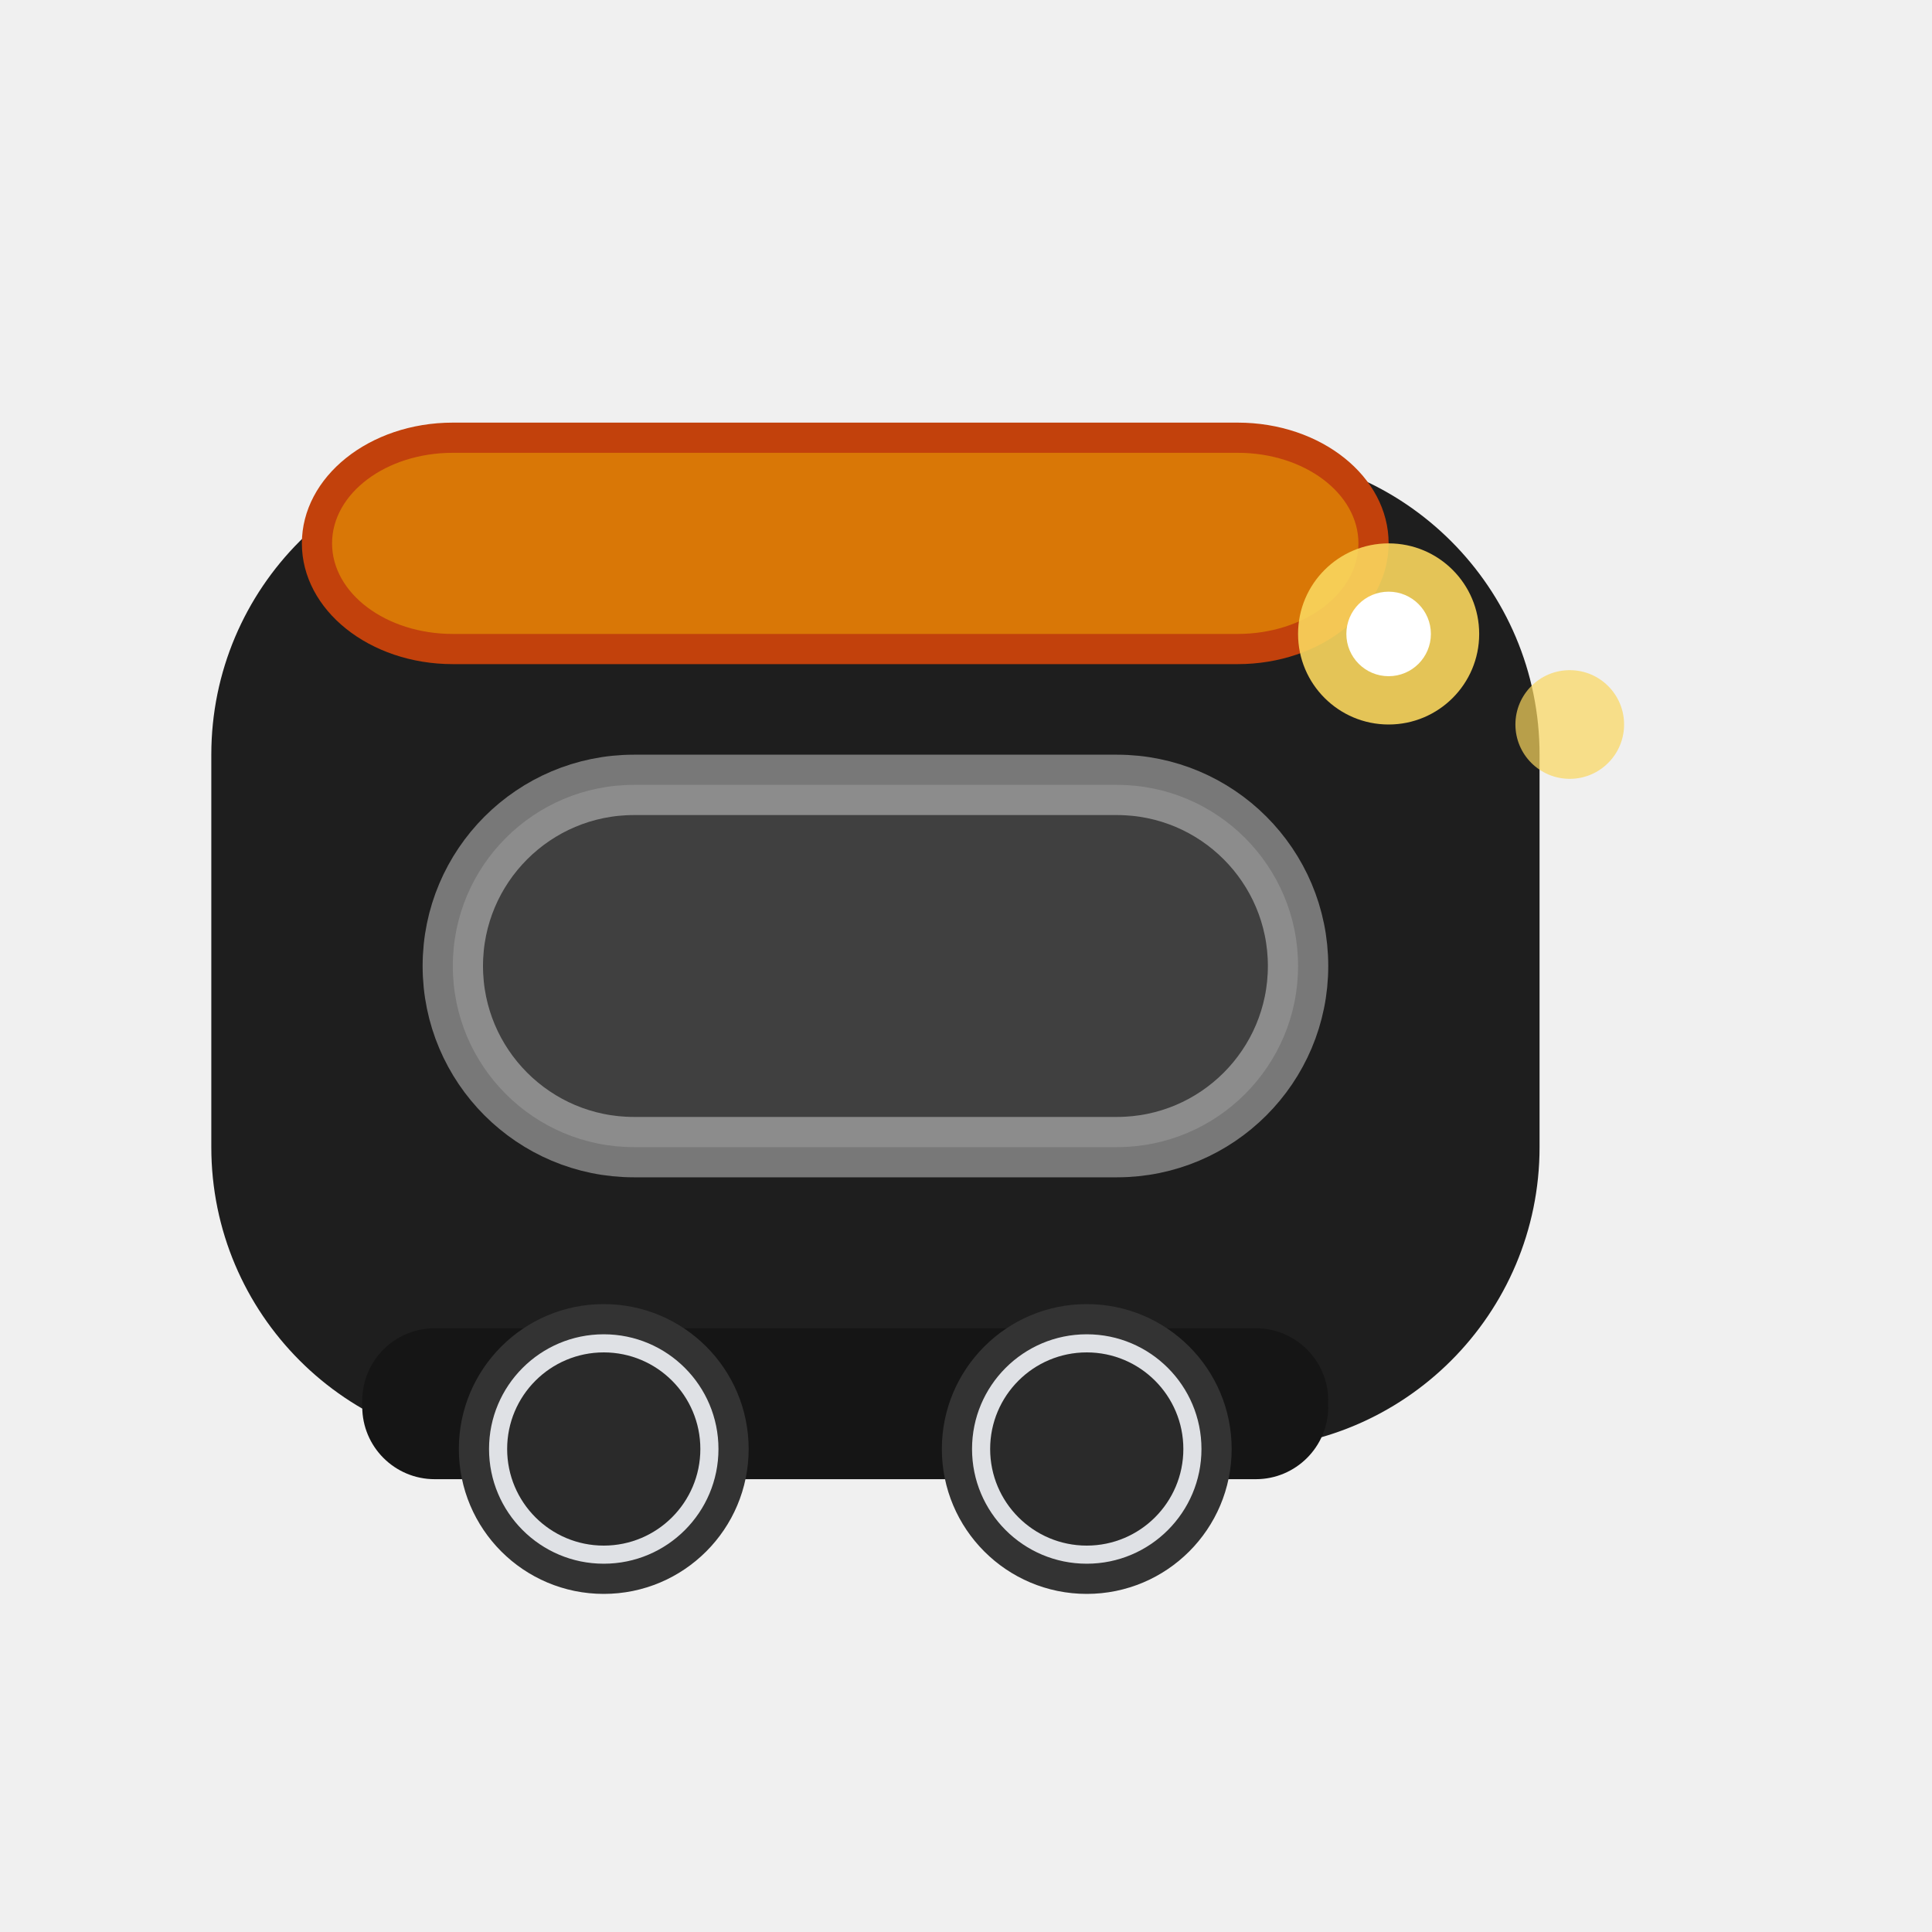
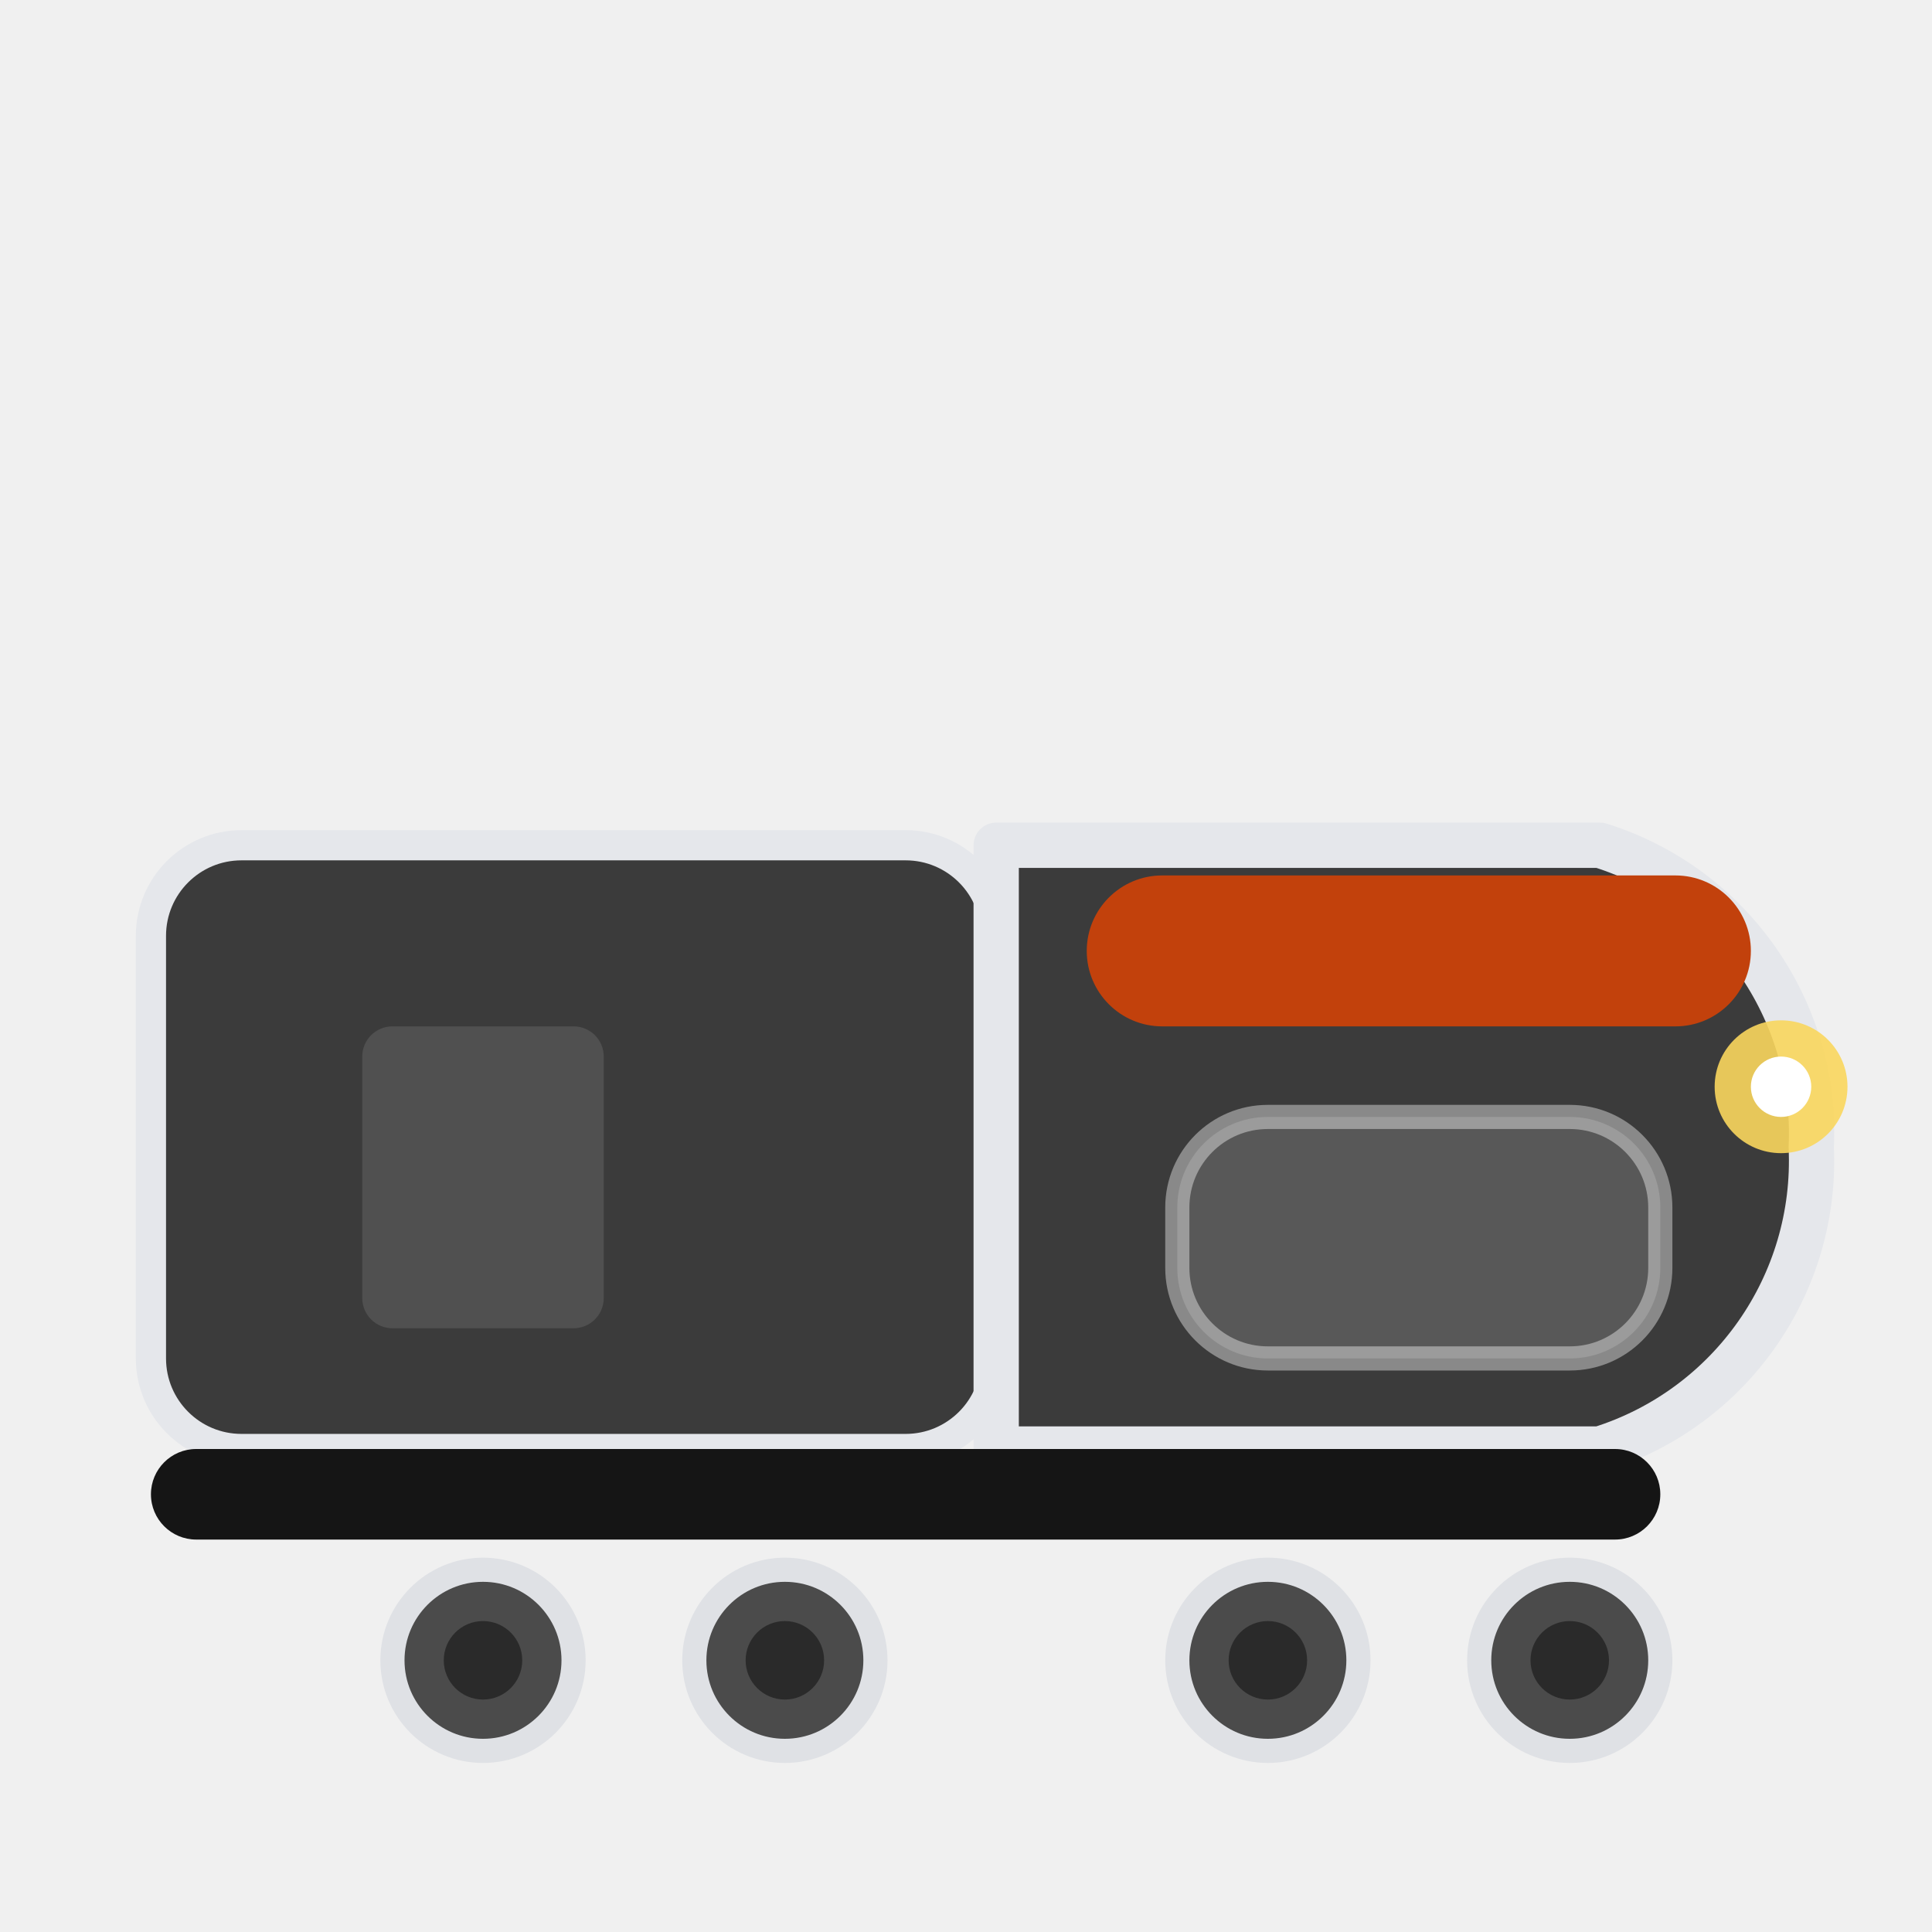
<svg xmlns="http://www.w3.org/2000/svg" width="64" height="64" viewBox="0 0 64 64">
-   <rect x="7" y="15" width="44" height="33" rx="10" fill="#1E1E1E" />
-   <rect x="10" y="14" width="36" height="8" rx="5" fill="#C2410C" />
-   <rect x="11" y="15" width="34" height="6" rx="4" fill="#D97706" />
-   <rect x="15" y="26" width="28" height="12" rx="6" fill="rgba(255,255,255,0.15)" stroke="rgba(255,255,255,0.4)" stroke-width="2" />
-   <circle cx="46" cy="21" r="3" fill="#F9D65D" opacity="0.9" />
-   <circle cx="46" cy="21" r="1.4" fill="#FFFFFF" />
-   <circle cx="52" cy="24" r="1.8" fill="#F9D65D" opacity="0.7" />
-   <rect x="12" y="44" width="32" height="5" rx="2.4" fill="#151515" />
-   <circle cx="20" cy="48" r="4.3" fill="#dfe1e5ff" stroke="#333" stroke-width="1" />
-   <circle cx="36" cy="48" r="4.3" fill="#dfe1e5ff" stroke="#333" stroke-width="1" />
-   <circle cx="20" cy="48" r="3.2" fill="#2A2A2A" />
-   <circle cx="36" cy="48" r="3.2" fill="#2A2A2A" />
+   <rect x="5" y="28" width="28" height="20" rx="3" fill="#3B3B3B" stroke="#E5E7EB" stroke-width="1" />
+   <rect x="12" y="34" width="8" height="10" fill="#505050" rx="1" />
+   <path fill="#3B3B3B" stroke="#E5E7EB" stroke-width="1.5" stroke-linejoin="round" d="M 33 28 H53 A10 10 0 0 1 60 38 A10 10 0 0 1 53 48 H33 V28 Z" />
+   <rect x="36" y="29" width="22" height="5" rx="2.5" fill="#C2410C" />
+   <rect x="39" y="37" width="16" height="8" rx="3" fill="rgba(255,255,255,0.15)" stroke="rgba(255,255,255,0.4)" stroke-width="0.8" />
+   <circle cx="59" cy="36" r="2.2" fill="#F9D65D" opacity="0.9" />
+   <circle cx="59" cy="36" r="1" fill="#FFFFFF" />
+   <rect x="5" y="48" width="50" height="3" rx="1.5" fill="#151515" />
+   <circle cx="16" cy="55" r="3" fill="#4B4B4B" stroke="#DFE1E5" stroke-width="0.8" />
+   <circle cx="16" cy="55" r="1.3" fill="#2A2A2A" />
+   <circle cx="26" cy="55" r="3" fill="#4B4B4B" stroke="#DFE1E5" stroke-width="0.8" />
+   <circle cx="26" cy="55" r="1.3" fill="#2A2A2A" />
+   <circle cx="42" cy="55" r="3" fill="#4B4B4B" stroke="#DFE1E5" stroke-width="0.8" />
+   <circle cx="42" cy="55" r="1.3" fill="#2A2A2A" />
+   <circle cx="52" cy="55" r="3" fill="#4B4B4B" stroke="#DFE1E5" stroke-width="0.8" />
+   <circle cx="52" cy="55" r="1.3" fill="#2A2A2A" />
</svg>
